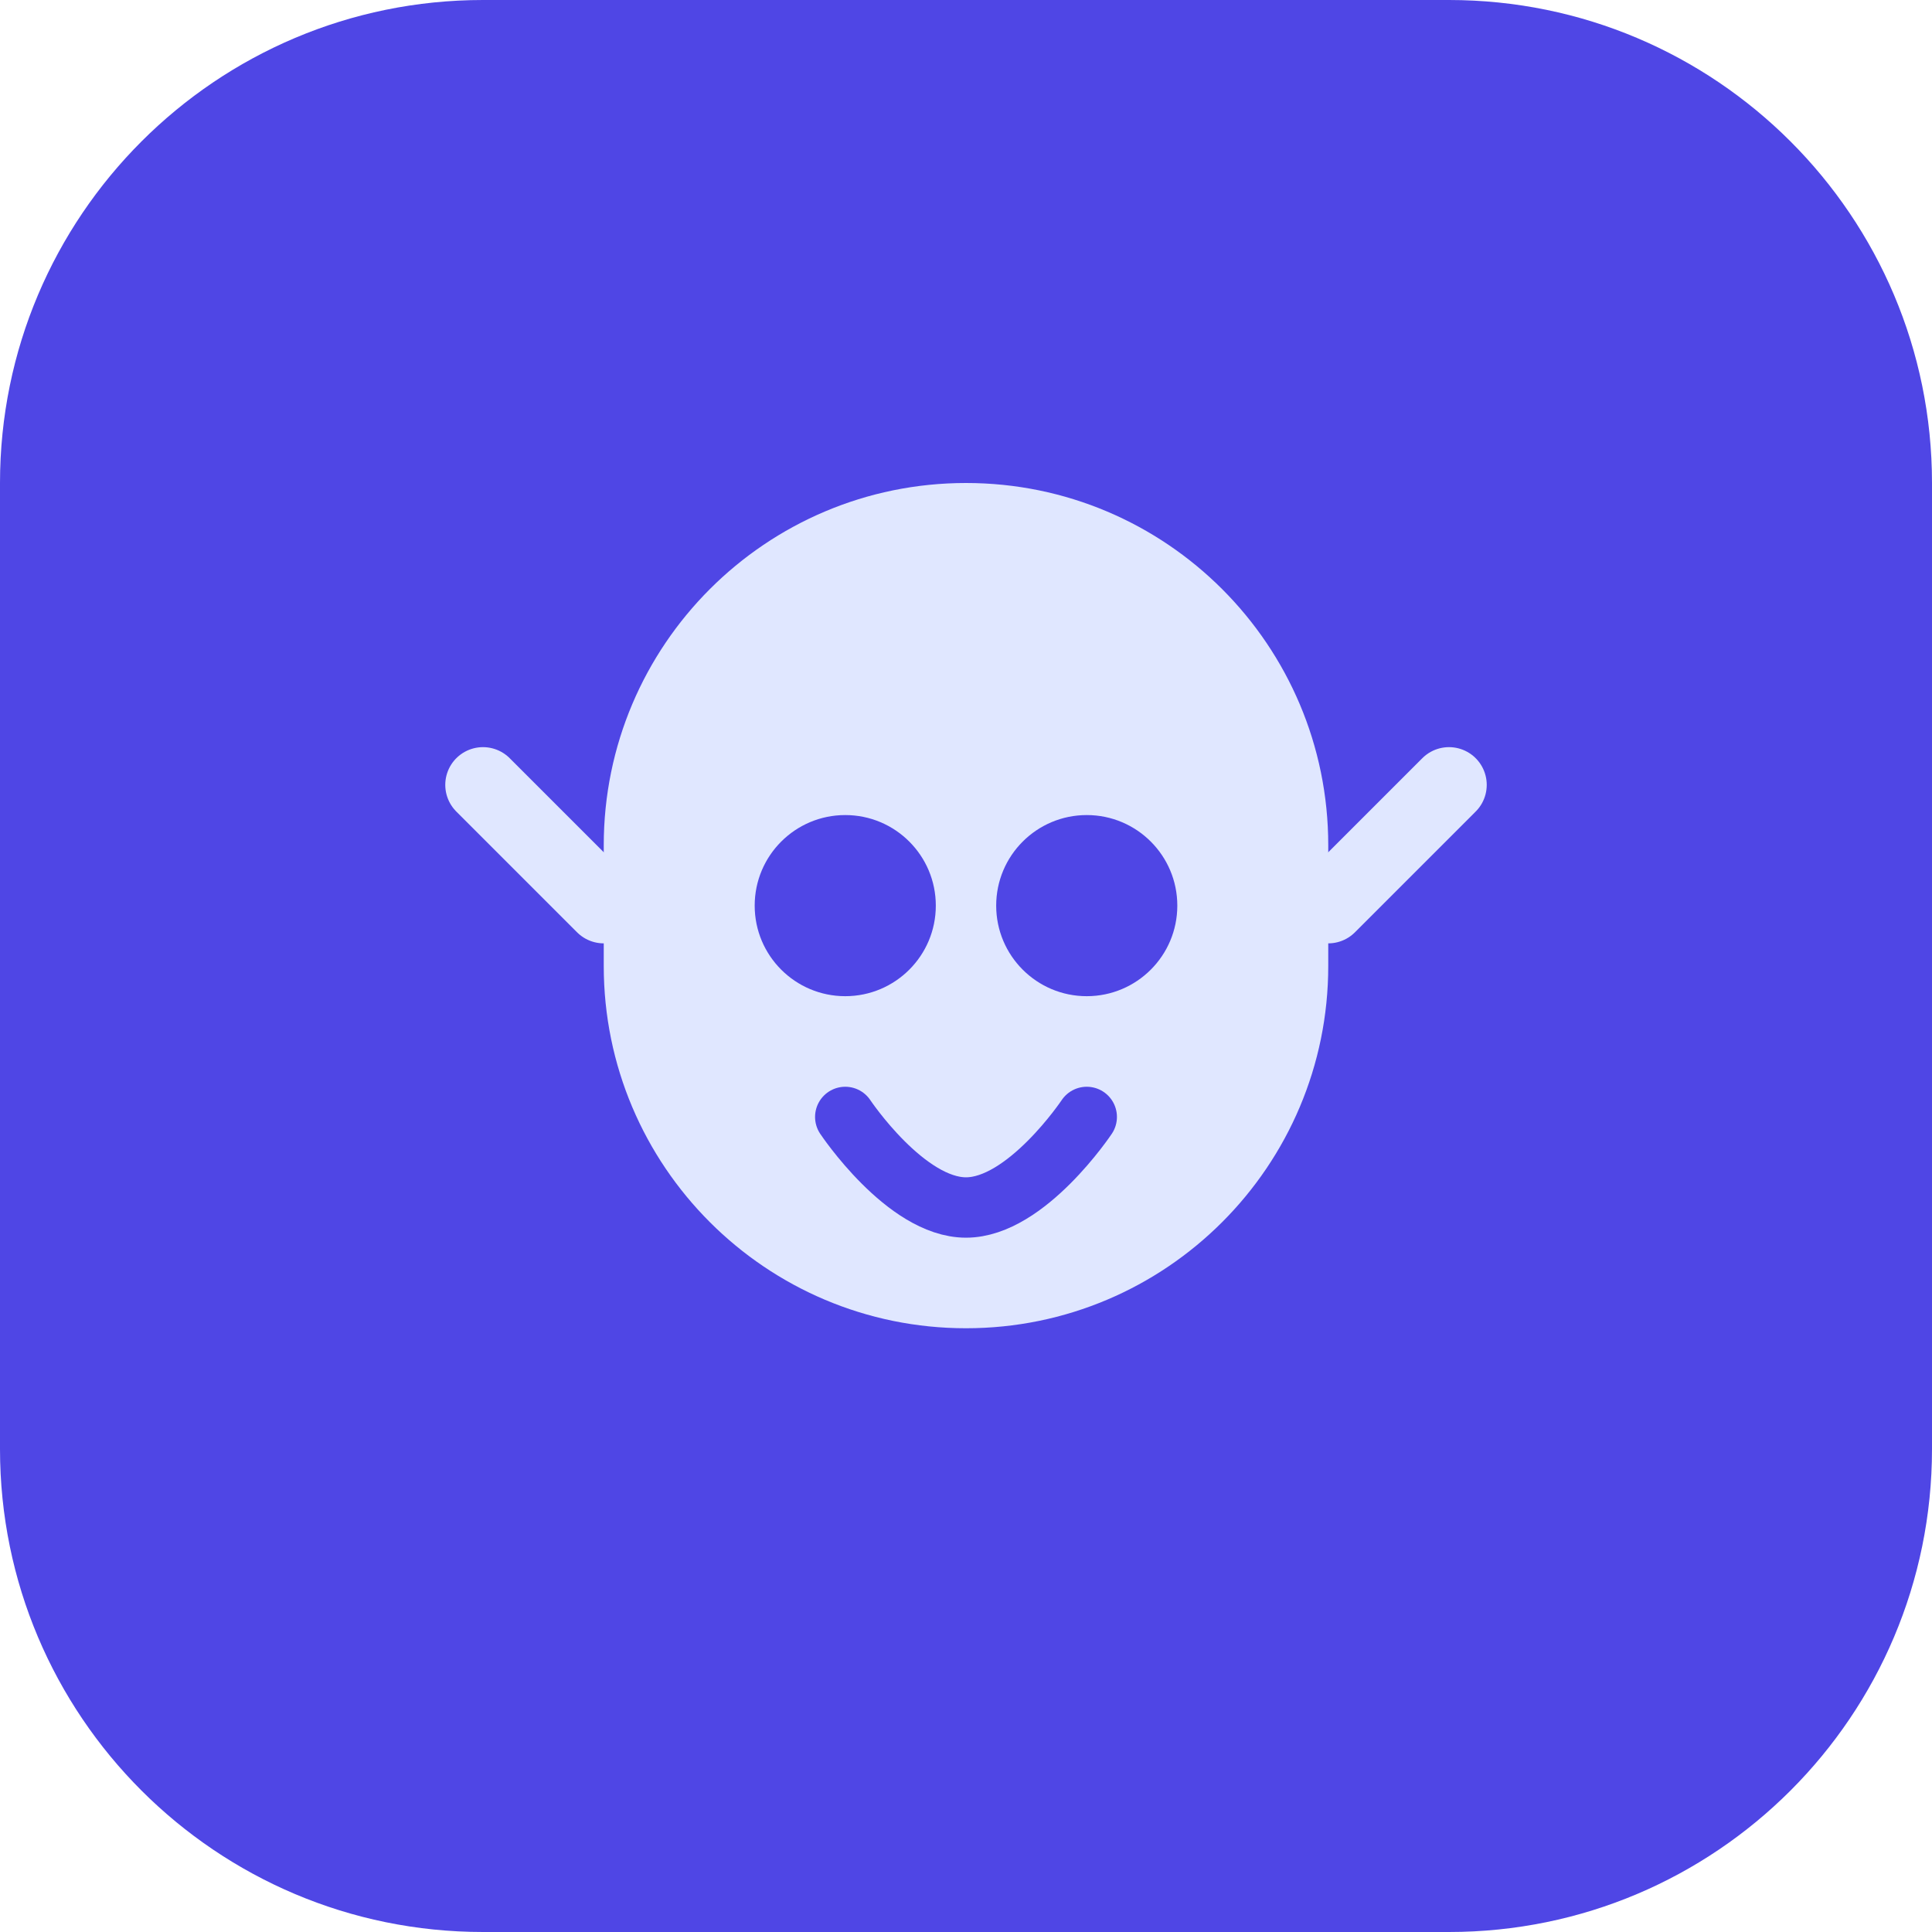
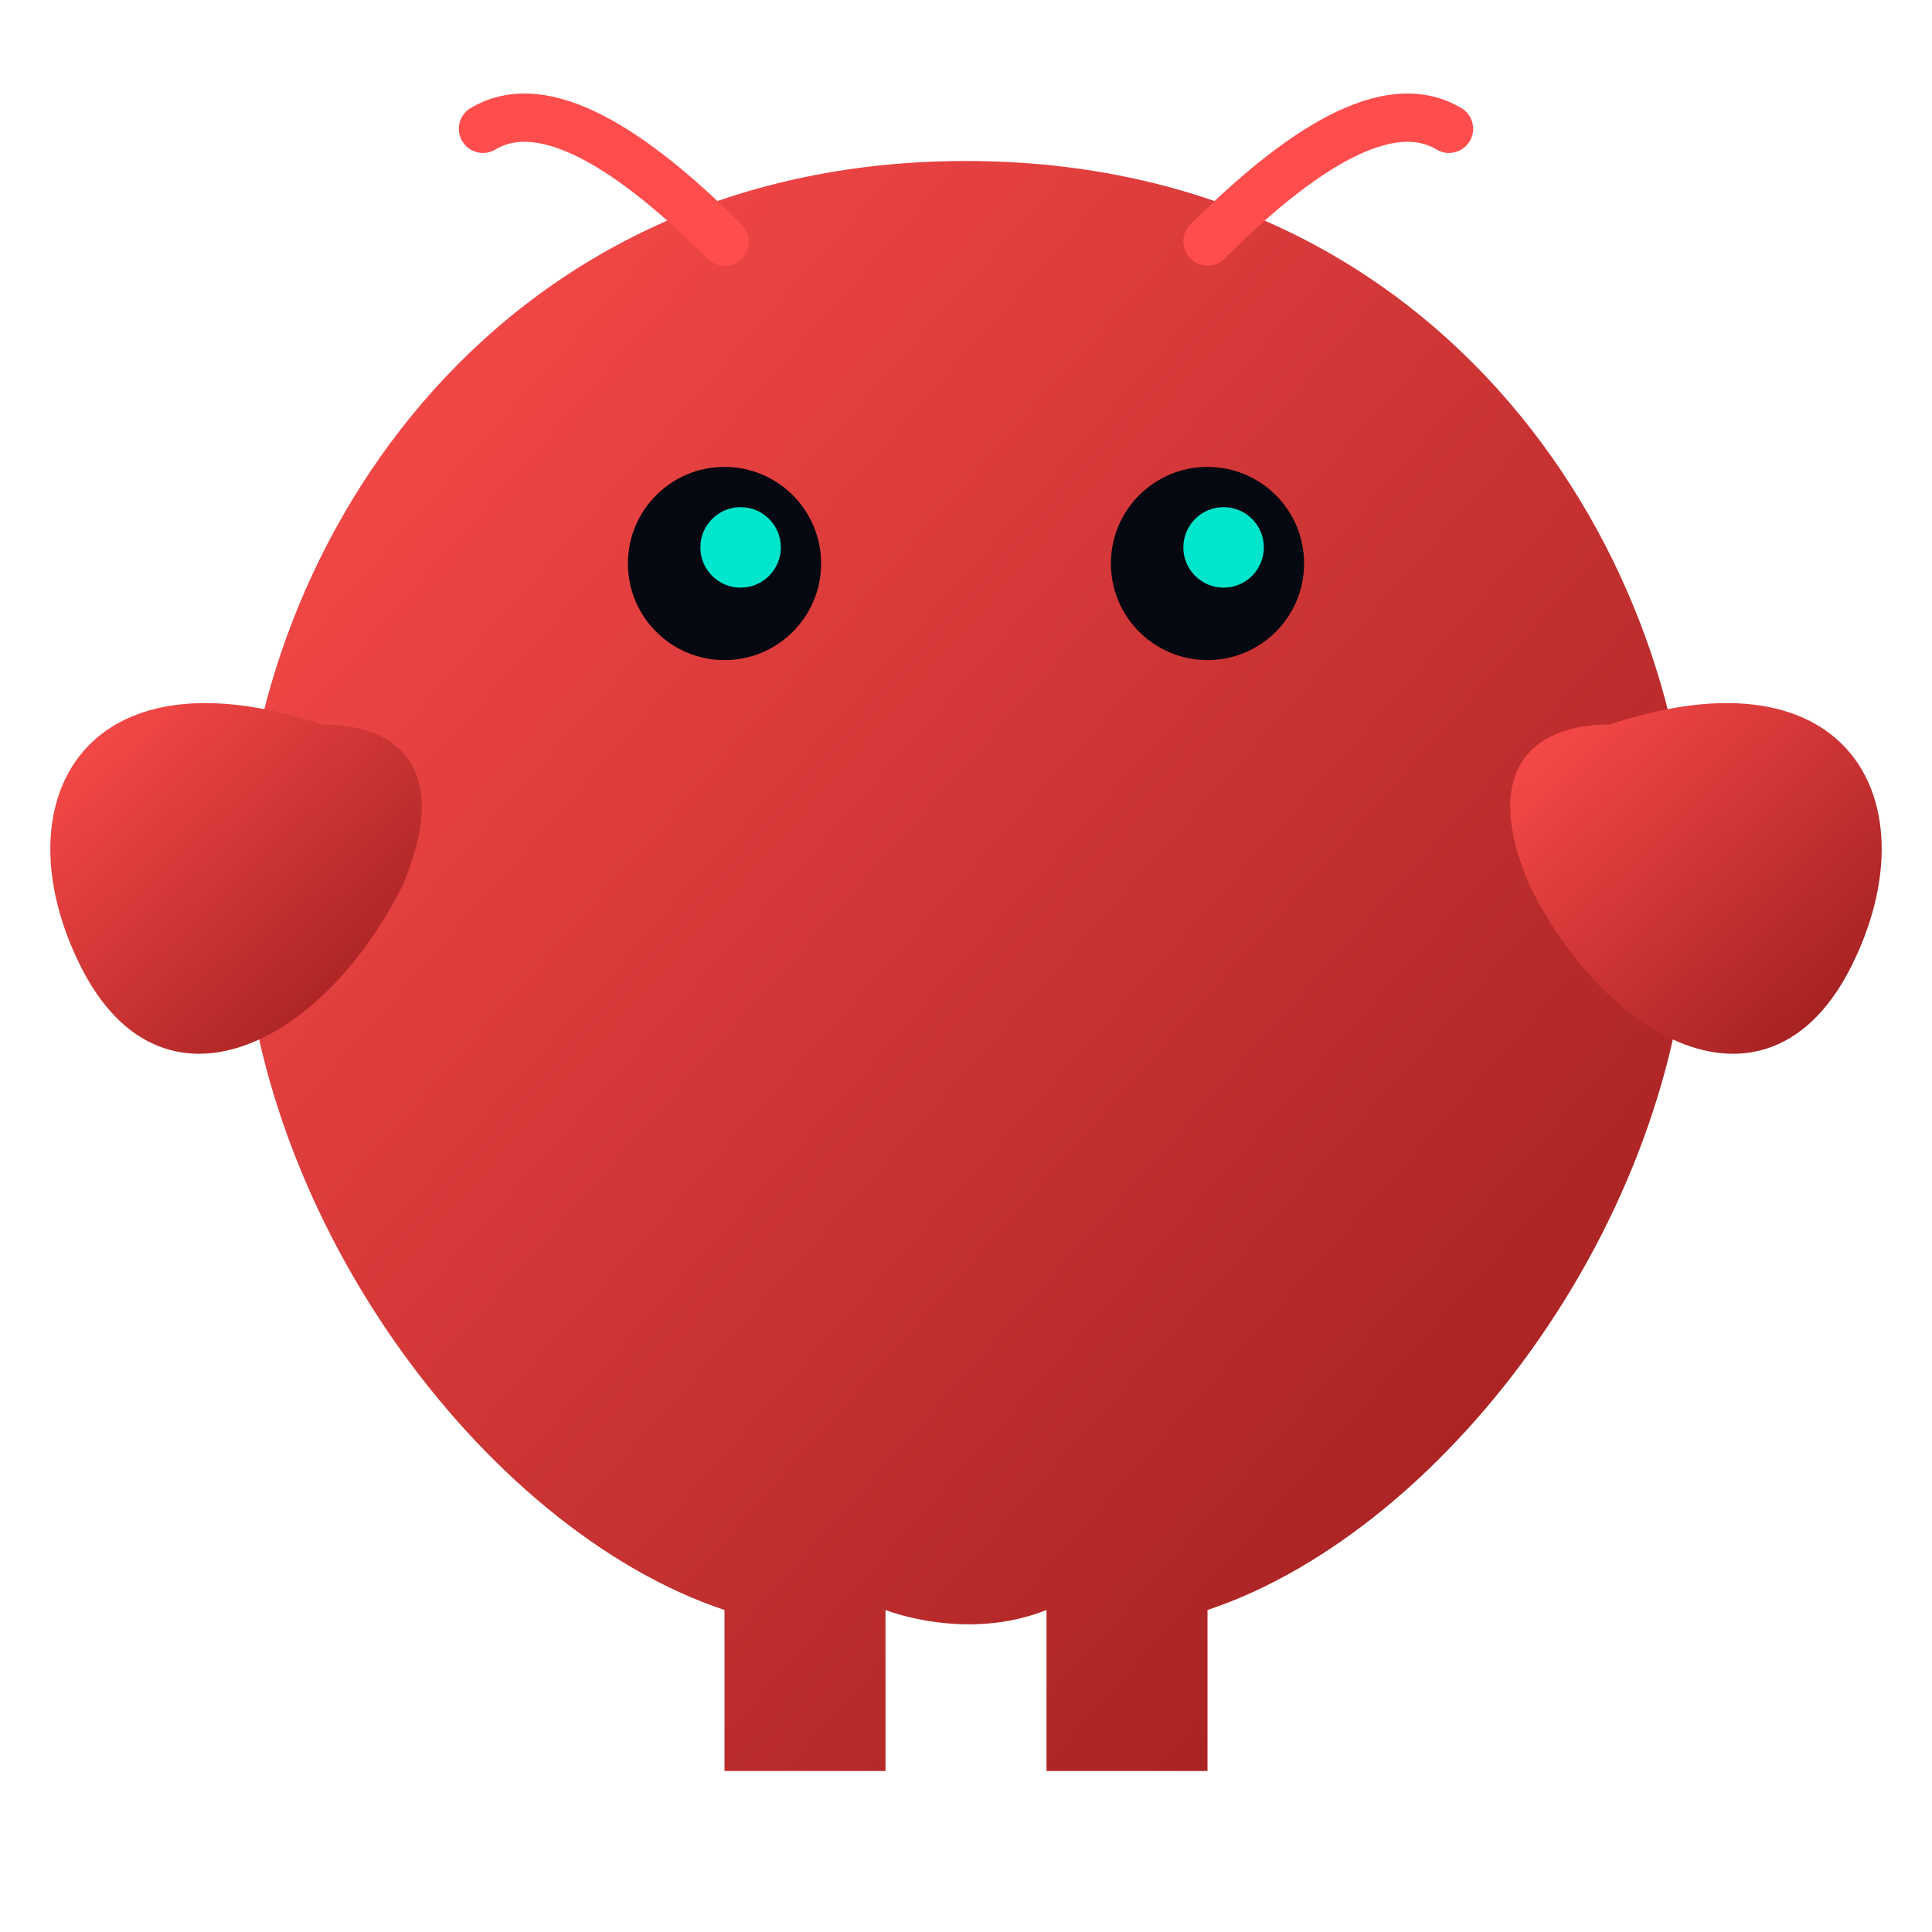
- <svg xmlns="http://www.w3.org/2000/svg" viewBox="0 0 64 64" fill="none">
-   <rect width="64" height="64" rx="16" fill="#4F46E5" />
-   <path d="M20 28c0-6.627 5.373-12 12-12s12 5.373 12 12v4c0 6.627-5.373 12-12 12s-12-5.373-12-12v-4z" fill="#E0E7FF" />
-   <circle cx="28" cy="30" r="3" fill="#4F46E5" />
-   <circle cx="36" cy="30" r="3" fill="#4F46E5" />
-   <path d="M28 37c0 0 2 3 4 3s4-3 4-3" stroke="#4F46E5" stroke-width="2" stroke-linecap="round" />
-   <path d="M16 26l4 4" stroke="#E0E7FF" stroke-width="2.5" stroke-linecap="round" />
-   <path d="M48 26l-4 4" stroke="#E0E7FF" stroke-width="2.5" stroke-linecap="round" />
+ <svg xmlns="http://www.w3.org/2000/svg" viewBox="0 0 120 120" fill="none">
+   <defs>
+     <linearGradient id="lobster-gradient" x1="0%" y1="0%" x2="100%" y2="100%">
+       <stop offset="0%" stop-color="#ff4d4d" />
+       <stop offset="100%" stop-color="#991b1b" />
+     </linearGradient>
+   </defs>
+   <path d="M60 10 C30 10 15 35 15 55 C15 75 30 95 45 100 L45 110 L55 110 L55 100 C55 100 60 102 65 100 L65 110 L75 110 L75 100 C90 95 105 75 105 55 C105 35 90 10 60 10Z" fill="url(#lobster-gradient)" />
+   <path d="M20 45 C5 40 0 50 5 60 C10 70 20 65 25 55 C28 48 25 45 20 45Z" fill="url(#lobster-gradient)" />
+   <path d="M100 45 C115 40 120 50 115 60 C110 70 100 65 95 55 C92 48 95 45 100 45Z" fill="url(#lobster-gradient)" />
+   <path d="M45 15 Q35 5 30 8" stroke="#ff4d4d" stroke-width="3" stroke-linecap="round" />
+   <path d="M75 15 Q85 5 90 8" stroke="#ff4d4d" stroke-width="3" stroke-linecap="round" />
+   <circle cx="45" cy="35" r="6" fill="#050810" />
+   <circle cx="75" cy="35" r="6" fill="#050810" />
+   <circle cx="46" cy="34" r="2.5" fill="#00e5cc" />
+   <circle cx="76" cy="34" r="2.5" fill="#00e5cc" />
</svg>
